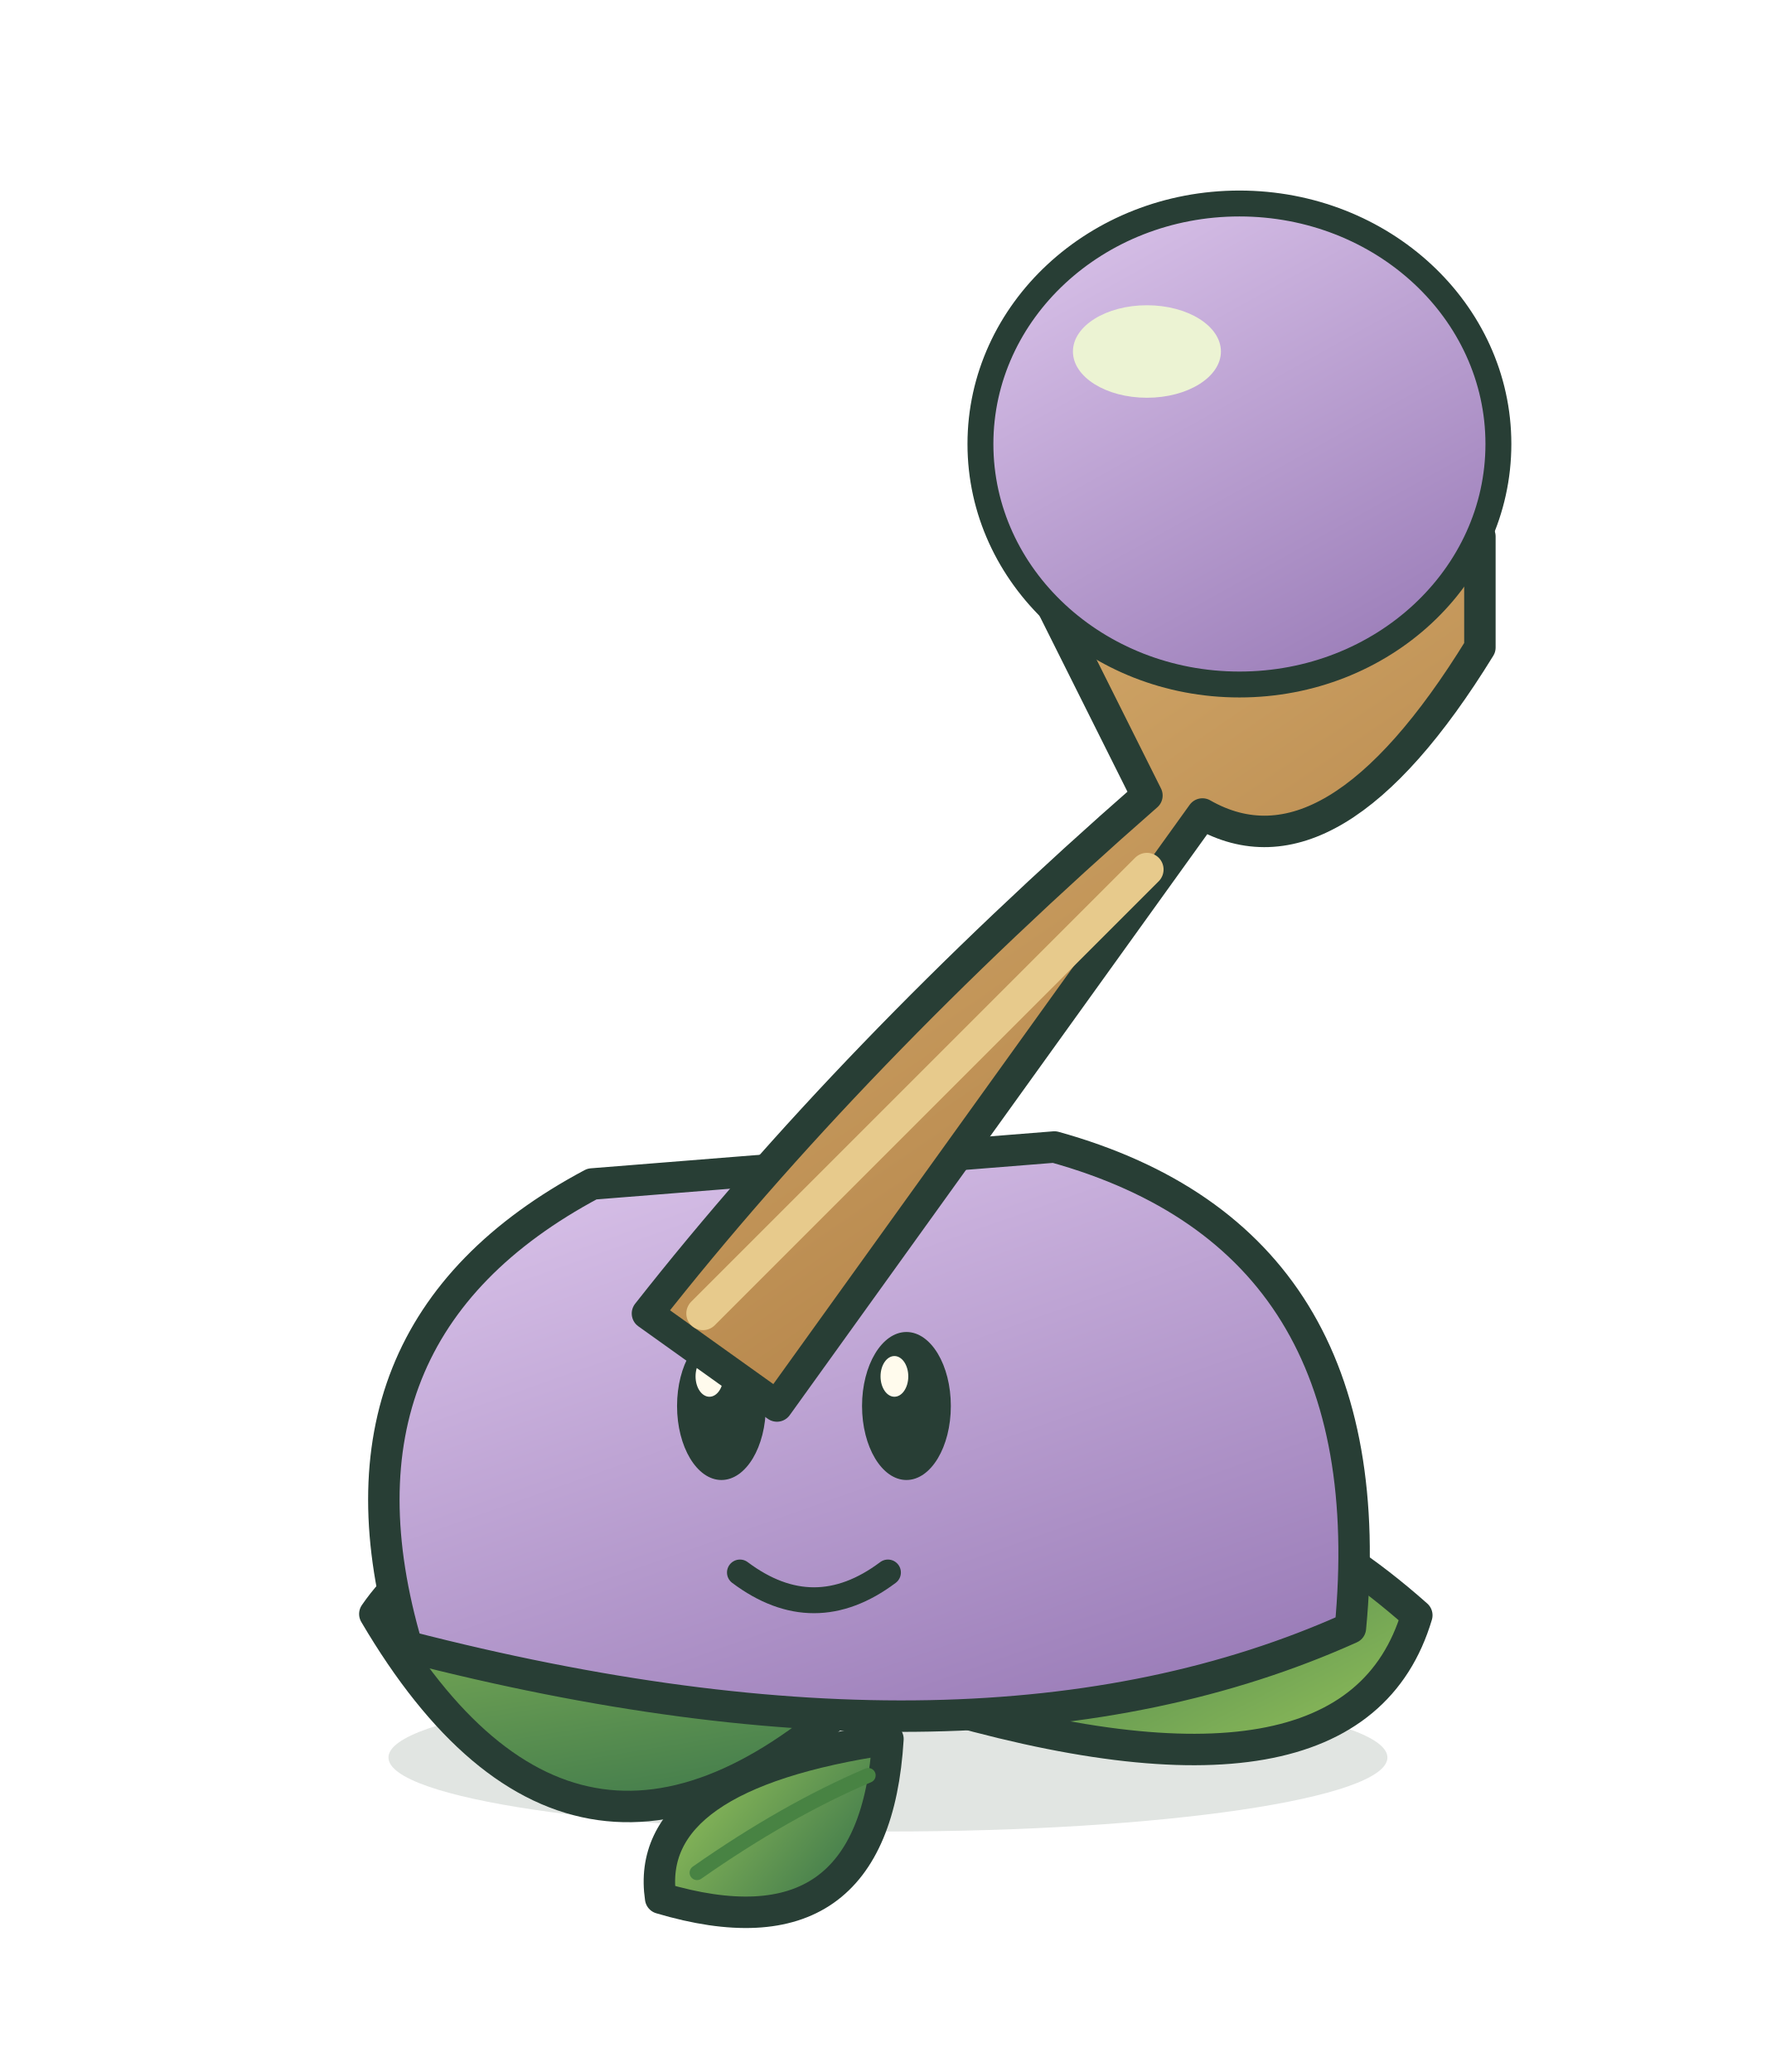
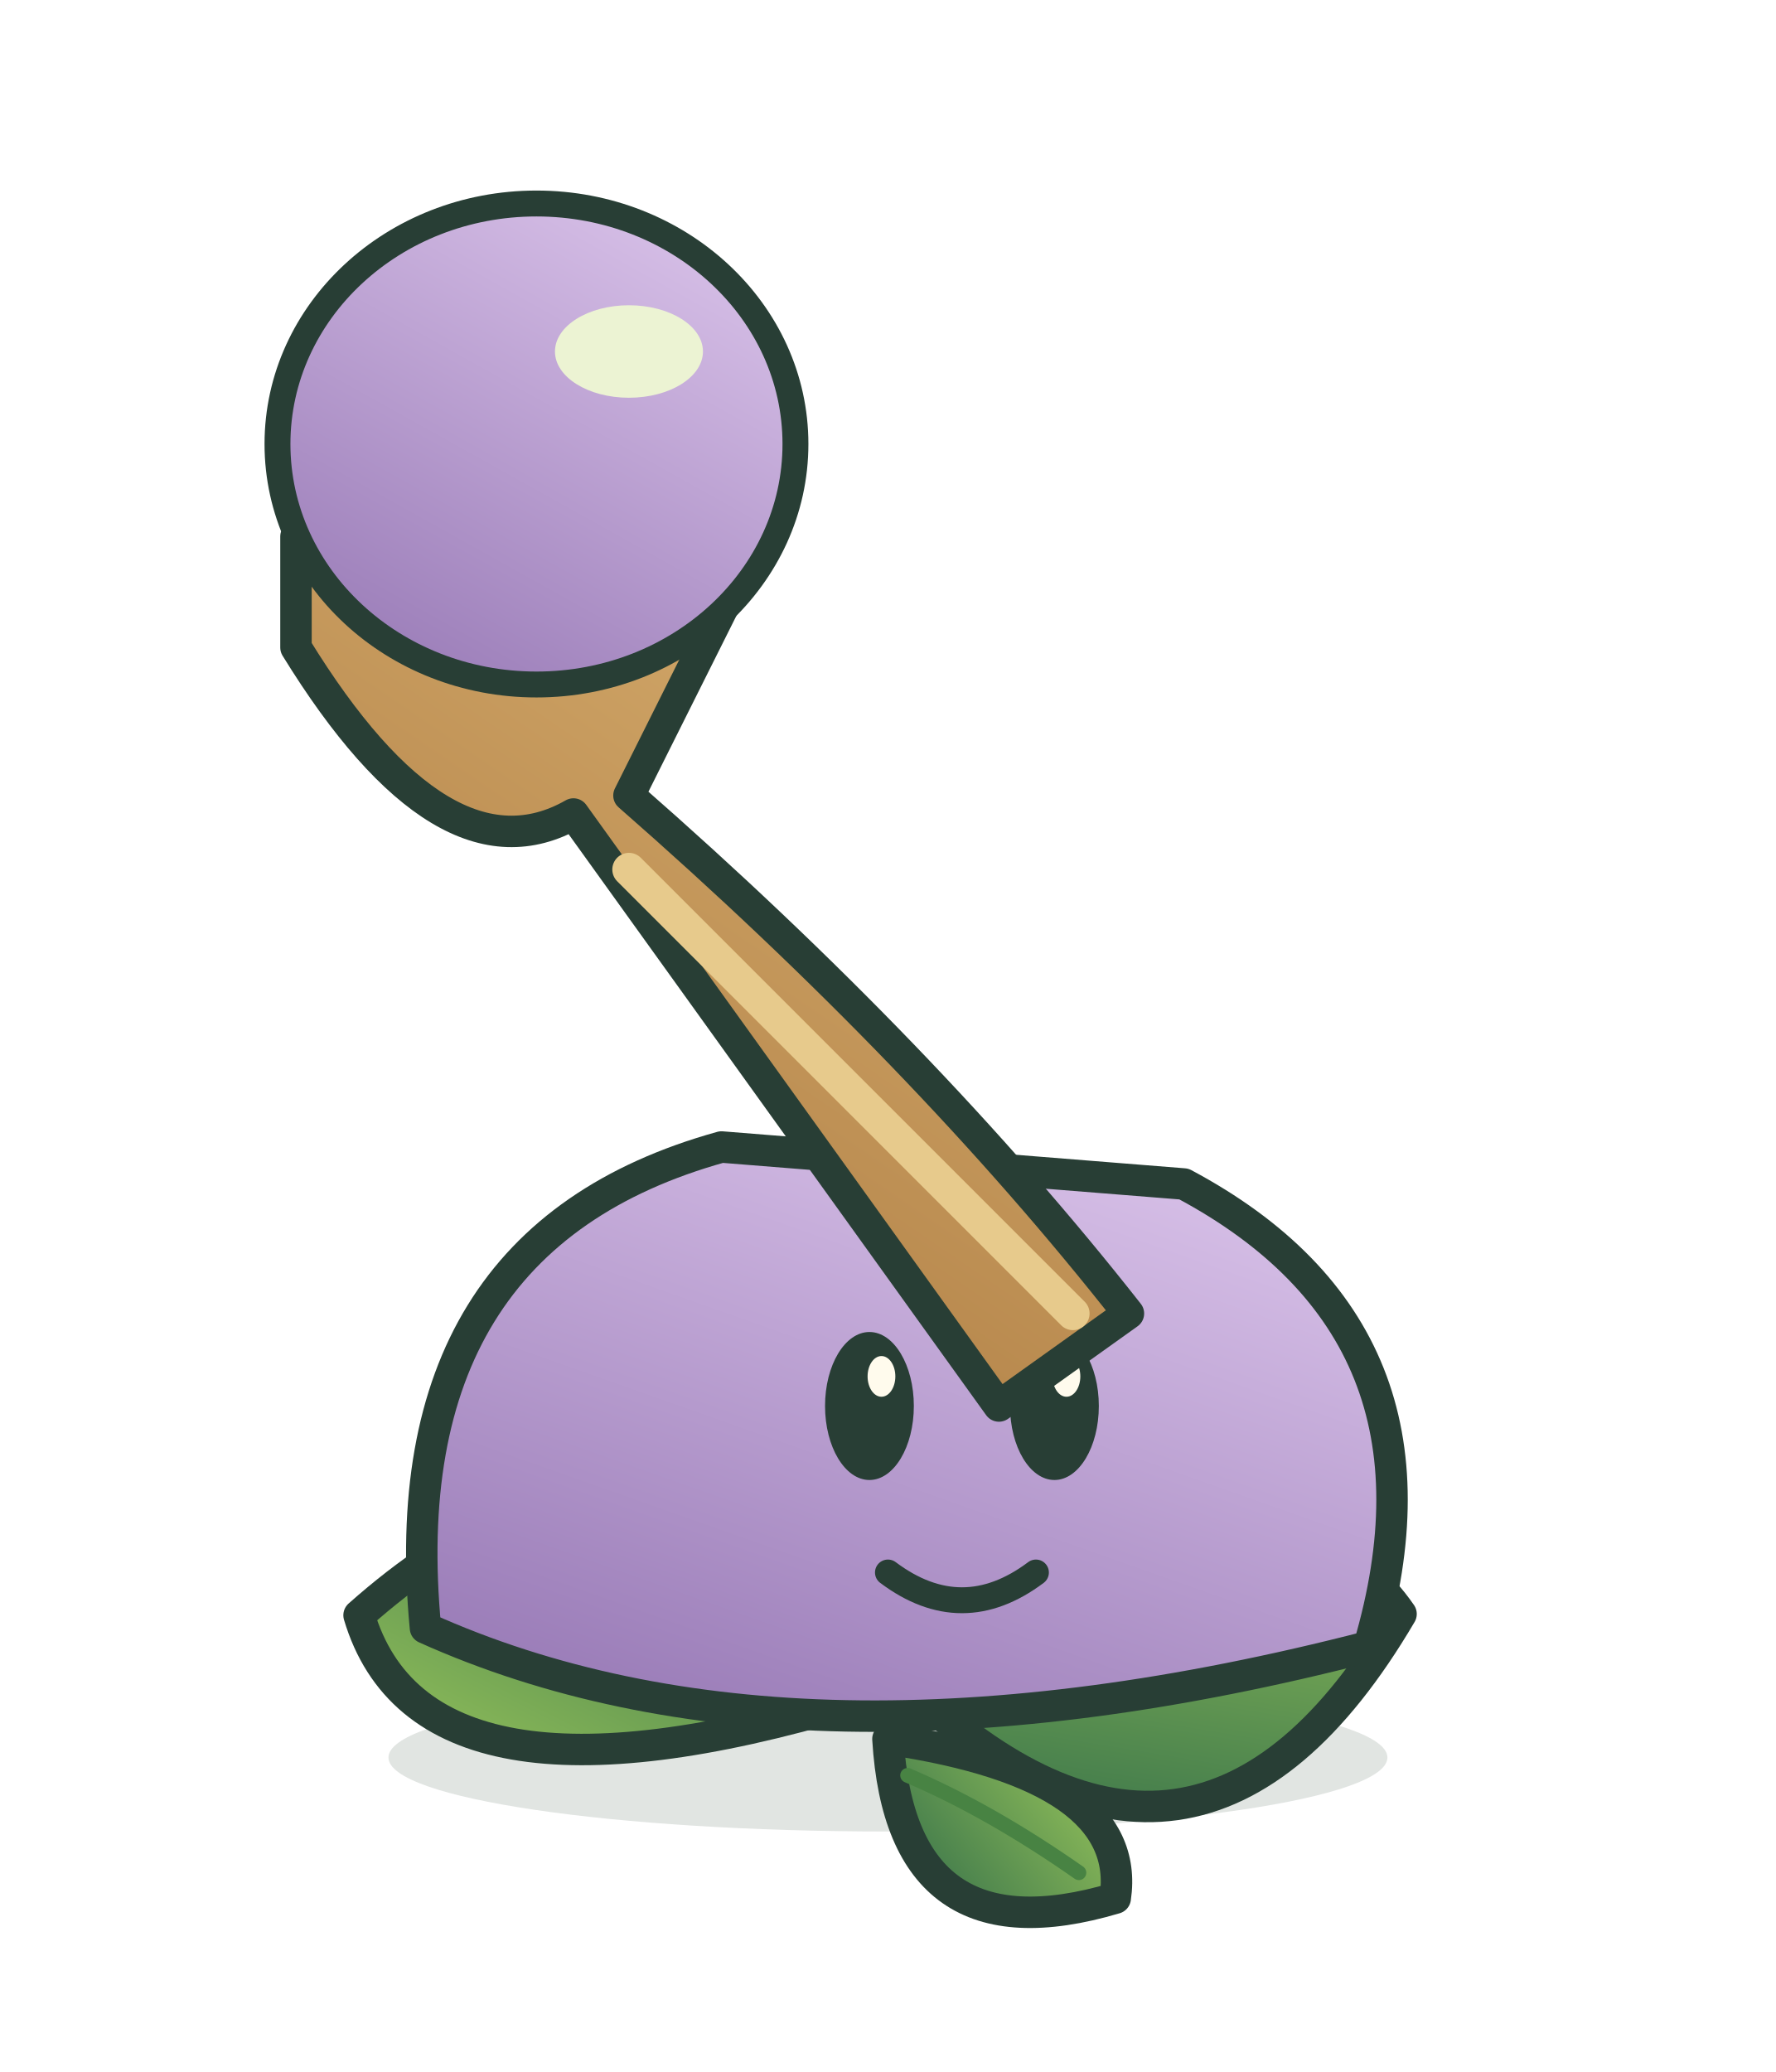
<svg xmlns="http://www.w3.org/2000/svg" width="192" height="224" viewBox="-48 -60 96 112">
  <defs>
    <linearGradient id="pea" x1=".2" y1="0" x2=".8" y2="1">
      <stop stop-color="#b7dc7a" />
      <stop offset="1" stop-color="#55904d" />
    </linearGradient>
    <linearGradient id="leaf" x1=".2" y1="0" x2=".8" y2="1">
      <stop stop-color="#88b758" />
      <stop offset="1" stop-color="#3d774b" />
    </linearGradient>
    <linearGradient id="gold" x1=".2" y1="0" x2=".8" y2="1">
      <stop stop-color="#fbe4a0" />
      <stop offset="1" stop-color="#d6953f" />
    </linearGradient>
    <linearGradient id="sun" x1=".2" y1="0" x2=".8" y2="1">
      <stop stop-color="#f0bd65" />
      <stop offset="1" stop-color="#bf813d" />
    </linearGradient>
    <linearGradient id="cream" x1=".2" y1="0" x2=".8" y2="1">
      <stop stop-color="#fff3d4" />
      <stop offset="1" stop-color="#d9be99" />
    </linearGradient>
    <linearGradient id="bark" x1=".2" y1="0" x2=".8" y2="1">
      <stop stop-color="#dcb474" />
      <stop offset="1" stop-color="#aa783f" />
    </linearGradient>
    <linearGradient id="ice" x1=".2" y1="0" x2=".8" y2="1">
      <stop stop-color="#d7f5f4" />
      <stop offset="1" stop-color="#72abc8" />
    </linearGradient>
    <linearGradient id="mint" x1=".2" y1="0" x2=".8" y2="1">
      <stop stop-color="#bfe8cb" />
      <stop offset="1" stop-color="#599993" />
    </linearGradient>
    <linearGradient id="rose" x1=".2" y1="0" x2=".8" y2="1">
      <stop stop-color="#f3b6bd" />
      <stop offset="1" stop-color="#c36282" />
    </linearGradient>
    <linearGradient id="violet" x1=".2" y1="0" x2=".8" y2="1">
      <stop stop-color="#d9c2e9" />
      <stop offset="1" stop-color="#997bb7" />
    </linearGradient>
    <linearGradient id="plum" x1=".2" y1="0" x2=".8" y2="1">
      <stop stop-color="#a995c5" />
      <stop offset="1" stop-color="#665c8a" />
    </linearGradient>
    <linearGradient id="night" x1=".2" y1="0" x2=".8" y2="1">
      <stop stop-color="#6e6b88" />
      <stop offset="1" stop-color="#35394e" />
    </linearGradient>
    <linearGradient id="fire" x1=".2" y1="0" x2=".8" y2="1">
      <stop stop-color="#fbc478" />
      <stop offset="1" stop-color="#dc7243" />
    </linearGradient>
    <linearGradient id="stone" x1=".2" y1="0" x2=".8" y2="1">
      <stop stop-color="#b3bbae" />
      <stop offset="1" stop-color="#747f7b" />
    </linearGradient>
  </defs>
-   <ellipse cx="0" cy="35" rx="27" ry="4" fill="#233e2b" opacity=".14" stroke="none" stroke-width="0" />
-   <g transform="translate(-1 31) rotate(8)">
-     <path d="M0 0 Q-21.6 -10.8 -27 0 Q-13.5 17.01 0 0Z" fill="url(#leaf)" stroke="#283e35" stroke-width="1.7" stroke-linejoin="round" stroke-linecap="round" />
-     <path d="M-2 1 Q-12.15 0 -22.68 0" fill="none" stroke="#488343" stroke-width="0.8" stroke-linejoin="round" stroke-linecap="round" />
+   <g transform="scale(-1 1)">
+     <ellipse cx="0" cy="35" rx="27" ry="4" fill="#233e2b" opacity=".14" stroke="none" stroke-width="0" />
+     <g transform="translate(-1 31) rotate(8)">
+       <path d="M0 0 Q-21.6 -10.8 -27 0 Q-13.5 17.01 0 0Z" fill="url(#leaf)" stroke="#283e35" stroke-width="1.7" stroke-linejoin="round" stroke-linecap="round" />
+       <path d="M-2 1 Q-12.15 0 -22.68 0" fill="none" stroke="#488343" stroke-width="0.8" stroke-linejoin="round" stroke-linecap="round" />
+     </g>
+     <g transform="translate(2 32) rotate(170)">
+       <path d="M0 0 Q-21.6 -10.8 -27 0 Q-13.5 17.01 0 0Z" fill="url(#leaf)" stroke="#283e35" stroke-width="1.7" stroke-linejoin="round" stroke-linecap="round" />
+       <path d="M-2 1 Q-12.15 0 -22.68 0" fill="none" stroke="#488343" stroke-width="0.8" stroke-linejoin="round" stroke-linecap="round" />
+     </g>
+     <g transform="translate(0 34) rotate(-35)">
+       <path d="M0 0 Q-12.0 -6.0 -15 0 Q-7.5 9.45 0 0Z" fill="url(#leaf)" stroke="#283e35" stroke-width="1.7" stroke-linejoin="round" stroke-linecap="round" />
+       <path d="M-2 1 Q-6.75 0 -12.6 0" fill="none" stroke="#488343" stroke-width="0.8" stroke-linejoin="round" stroke-linecap="round" />
+     </g>
+     <path d="M-26 29 Q-31 12 -16 4 L9 2 Q27 7 25 28 Q5 37 -26 29Z" fill="url(#violet)" stroke="#283e35" stroke-width="1.7" stroke-linejoin="round" stroke-linecap="round" />
+     <ellipse cx="-9" cy="16" rx="2.4" ry="4" fill="#283e35" stroke="none" stroke-width="1.4" />
+     <ellipse cx="-9.65" cy="14.4" rx="0.75" ry="1.1" fill="#fffbed" stroke="none" stroke-width="1.4" />
+     <ellipse cx="1" cy="16" rx="2.4" ry="4" fill="#283e35" stroke="none" stroke-width="1.4" />
+     <ellipse cx="0.35" cy="14.4" rx="0.75" ry="1.1" fill="#fffbed" stroke="none" stroke-width="1.4" />
+     <path d="M-8 25 q4 3 8 0" fill="none" stroke="#283e35" stroke-width="1.4" stroke-linejoin="round" stroke-linecap="round" />
+     <path d="M-13 11 Q-2 -3 14 -17 L8 -29 Q17 -41 32 -31 L32 -25 Q24 -12 17 -16 L-6 16Z" fill="url(#bark)" stroke="#283e35" stroke-width="1.7" stroke-linejoin="round" stroke-linecap="round" />
+     <path d="M-10 11 L14 -13" fill="none" stroke="#e7ca8c" stroke-width="1.8" stroke-linejoin="round" stroke-linecap="round" />
+     <ellipse cx="19" cy="-36" rx="14" ry="13" fill="url(#violet)" stroke="#283e35" stroke-width="1.4" />
+     <ellipse cx="14" cy="-41" rx="4" ry="2.5" fill="#ecf3d3" stroke="none" stroke-width="1.4" />
  </g>
-   <g transform="translate(2 32) rotate(170)">
-     <path d="M0 0 Q-21.6 -10.8 -27 0 Q-13.5 17.01 0 0Z" fill="url(#leaf)" stroke="#283e35" stroke-width="1.7" stroke-linejoin="round" stroke-linecap="round" />
-     <path d="M-2 1 Q-12.15 0 -22.68 0" fill="none" stroke="#488343" stroke-width="0.8" stroke-linejoin="round" stroke-linecap="round" />
-   </g>
-   <g transform="translate(0 34) rotate(-35)">
-     <path d="M0 0 Q-12.0 -6.0 -15 0 Q-7.5 9.45 0 0Z" fill="url(#leaf)" stroke="#283e35" stroke-width="1.7" stroke-linejoin="round" stroke-linecap="round" />
-     <path d="M-2 1 Q-6.75 0 -12.6 0" fill="none" stroke="#488343" stroke-width="0.8" stroke-linejoin="round" stroke-linecap="round" />
-   </g>
-   <path d="M-26 29 Q-31 12 -16 4 L9 2 Q27 7 25 28 Q5 37 -26 29Z" fill="url(#violet)" stroke="#283e35" stroke-width="1.7" stroke-linejoin="round" stroke-linecap="round" />
-   <ellipse cx="-9" cy="16" rx="2.4" ry="4" fill="#283e35" stroke="none" stroke-width="1.4" />
-   <ellipse cx="-9.65" cy="14.4" rx="0.75" ry="1.1" fill="#fffbed" stroke="none" stroke-width="1.4" />
-   <ellipse cx="1" cy="16" rx="2.4" ry="4" fill="#283e35" stroke="none" stroke-width="1.4" />
-   <ellipse cx="0.35" cy="14.4" rx="0.75" ry="1.1" fill="#fffbed" stroke="none" stroke-width="1.4" />
-   <path d="M-8 25 q4 3 8 0" fill="none" stroke="#283e35" stroke-width="1.4" stroke-linejoin="round" stroke-linecap="round" />
-   <path d="M-13 11 Q-2 -3 14 -17 L8 -29 Q17 -41 32 -31 L32 -25 Q24 -12 17 -16 L-6 16Z" fill="url(#bark)" stroke="#283e35" stroke-width="1.7" stroke-linejoin="round" stroke-linecap="round" />
-   <path d="M-10 11 L14 -13" fill="none" stroke="#e7ca8c" stroke-width="1.8" stroke-linejoin="round" stroke-linecap="round" />
-   <ellipse cx="19" cy="-36" rx="14" ry="13" fill="url(#violet)" stroke="#283e35" stroke-width="1.4" />
-   <ellipse cx="14" cy="-41" rx="4" ry="2.5" fill="#ecf3d3" stroke="none" stroke-width="1.4" />
</svg>
